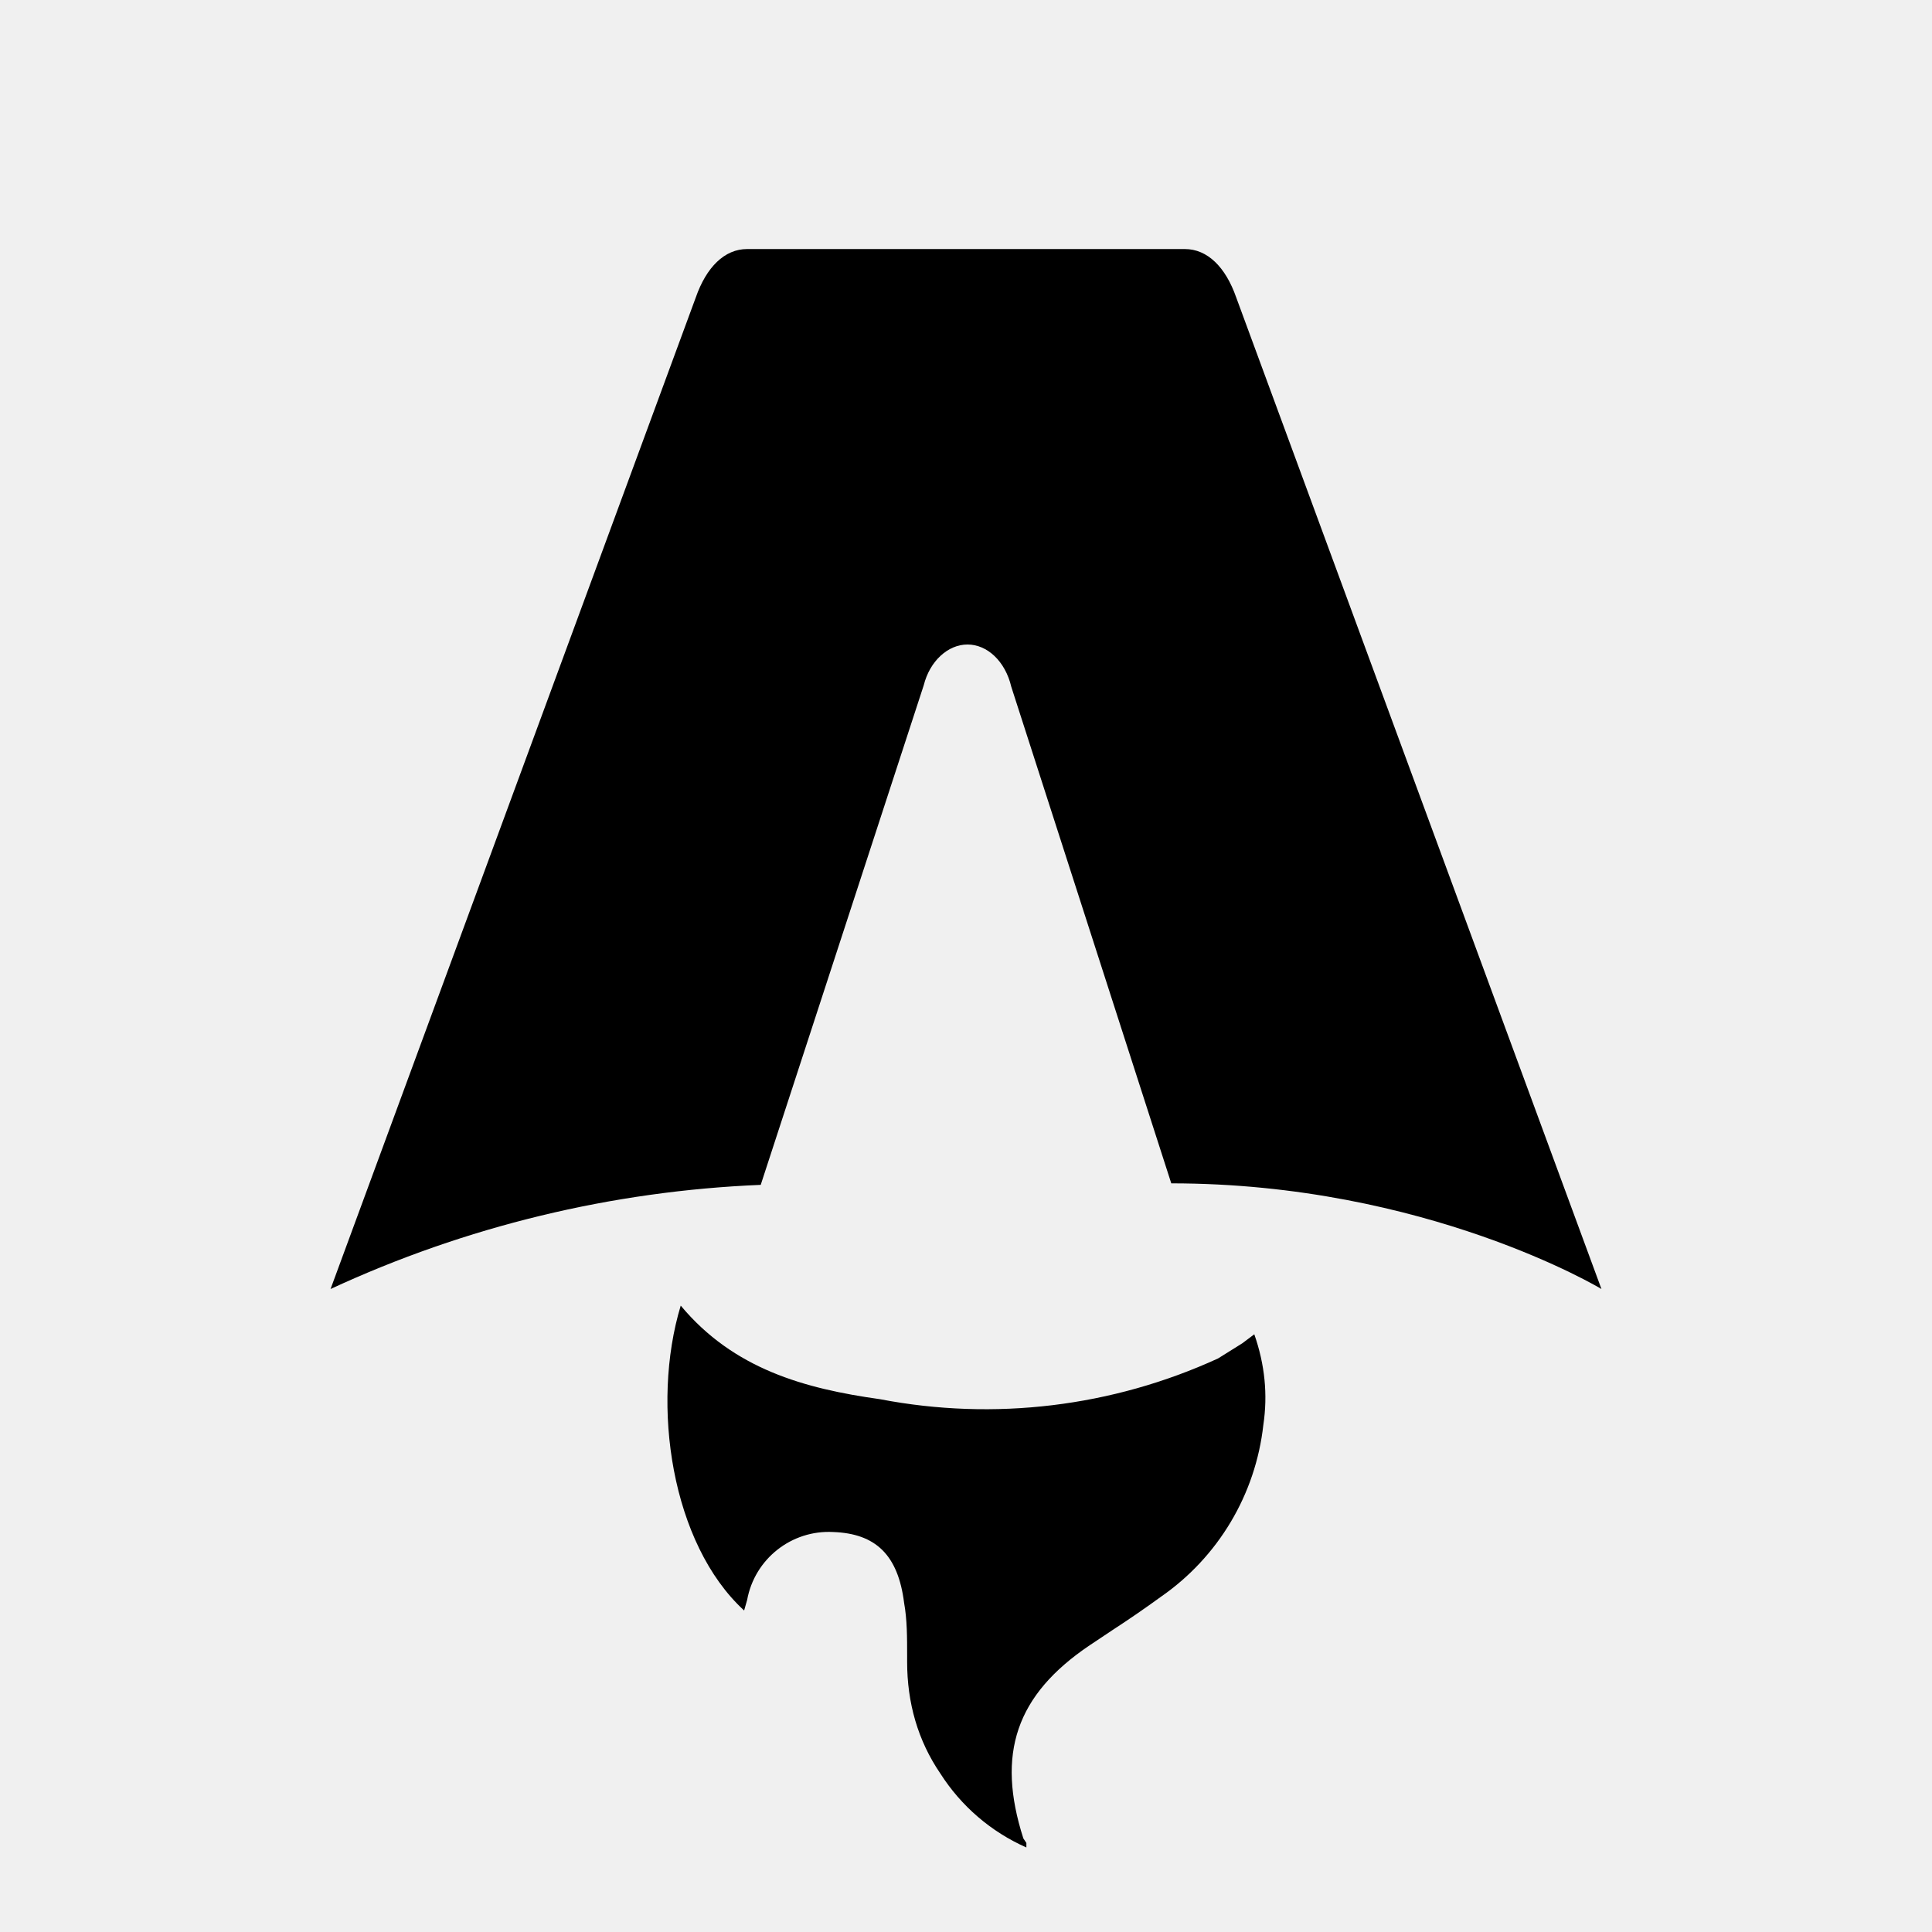
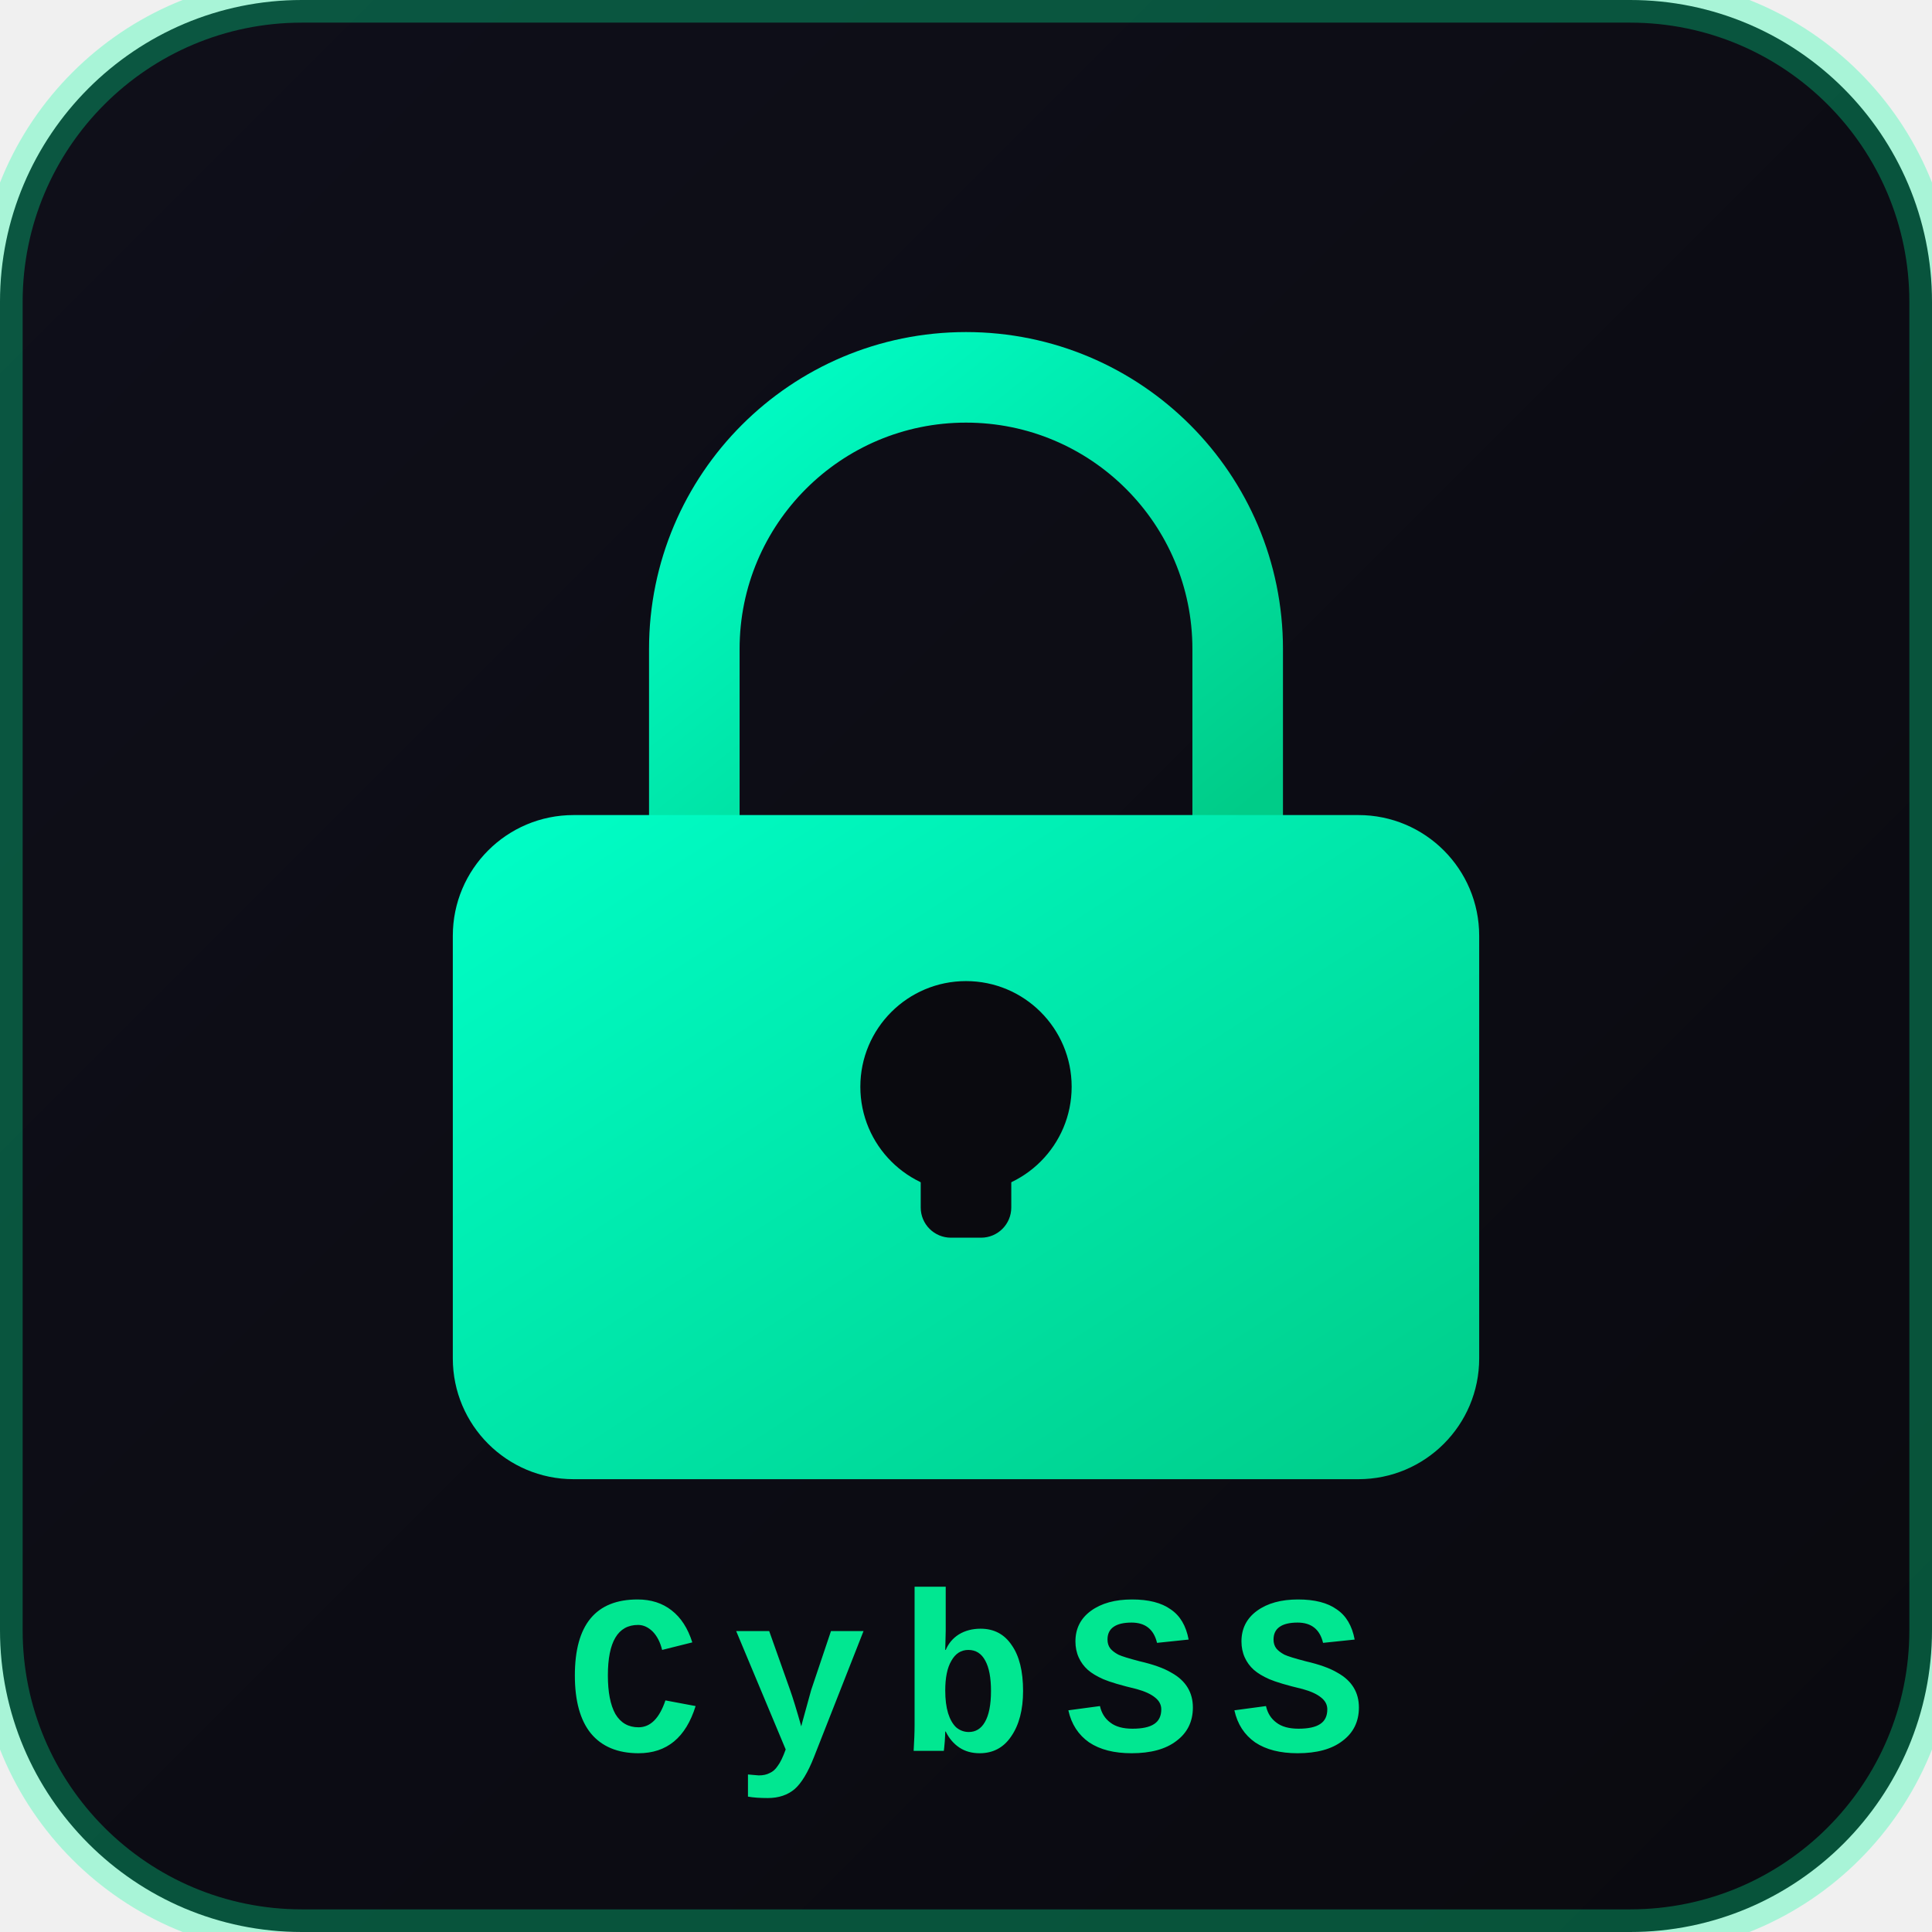
- <svg xmlns="http://www.w3.org/2000/svg" fill="none" viewBox="0 0 128 128">
-   <path d="M50.4 78.5a75.1 75.1 0 0 0-28.5 6.9l24.2-65.7c.7-2 1.9-3.2 3.4-3.2h29c1.5 0 2.7 1.2 3.4 3.2l24.2 65.7s-11.6-7-28.5-7L67 45.5c-.4-1.7-1.6-2.8-2.9-2.8-1.3 0-2.5 1.1-2.9 2.7L50.4 78.5Zm-1.1 28.2Zm-4.2-20.2c-2 6.6-.6 15.8 4.2 20.2a17.5 17.5 0 0 1 .2-.7 5.5 5.5 0 0 1 5.7-4.5c2.8.1 4.3 1.5 4.7 4.7.2 1.1.2 2.3.2 3.5v.4c0 2.7.7 5.2 2.2 7.4a13 13 0 0 0 5.7 4.9v-.3l-.2-.3c-1.8-5.6-.5-9.5 4.4-12.8l1.5-1a73 73 0 0 0 3.2-2.2 16 16 0 0 0 6.8-11.4c.3-2 .1-4-.6-6l-.8.6-1.6 1a37 37 0 0 1-22.4 2.7c-5-.7-9.7-2-13.2-6.2Z" />
-   <style>
-         path { fill: #000; }
-         @media (prefers-color-scheme: dark) {
-             path { fill: #FFF; }
-         }
-     </style>
+ <svg xmlns="http://www.w3.org/2000/svg" viewBox="0 0 64 64">
+   <defs>
+     <linearGradient id="bg" x1="0%" y1="0%" x2="100%" y2="100%">
+       <stop offset="0%" style="stop-color:#0f0f1a" />
+       <stop offset="100%" style="stop-color:#0a0a0f" />
+     </linearGradient>
+     <linearGradient id="lockGrad" x1="0%" y1="0%" x2="100%" y2="100%">
+       <stop offset="0%" style="stop-color:#00ffc8" />
+       <stop offset="100%" style="stop-color:#00cc88" />
+     </linearGradient>
+   </defs>
+   <rect width="64" height="64" fill="url(#bg)" rx="10" />
+   <rect width="64" height="64" fill="none" stroke="#00ff9f" stroke-width="1.5" rx="10" opacity="0.3" />
+   <path d="M23 27V21.5a9 9 0 0 1 18 0V27" fill="none" stroke="url(#lockGrad)" stroke-width="3" stroke-linecap="round" />
+   <rect x="15" y="27" width="34" height="22" rx="4" fill="url(#lockGrad)" />
+   <circle cx="32" cy="36" r="3.5" fill="#0a0a0f" />
+   <rect x="30.5" y="36" width="3" height="5" rx="1" fill="#0a0a0f" />
+   <text x="32" y="58" font-family="'Courier New', monospace" font-size="7.5" font-weight="bold" fill="#00ff9f" text-anchor="middle" letter-spacing="1" opacity="0.9">CybSS</text>
</svg>
